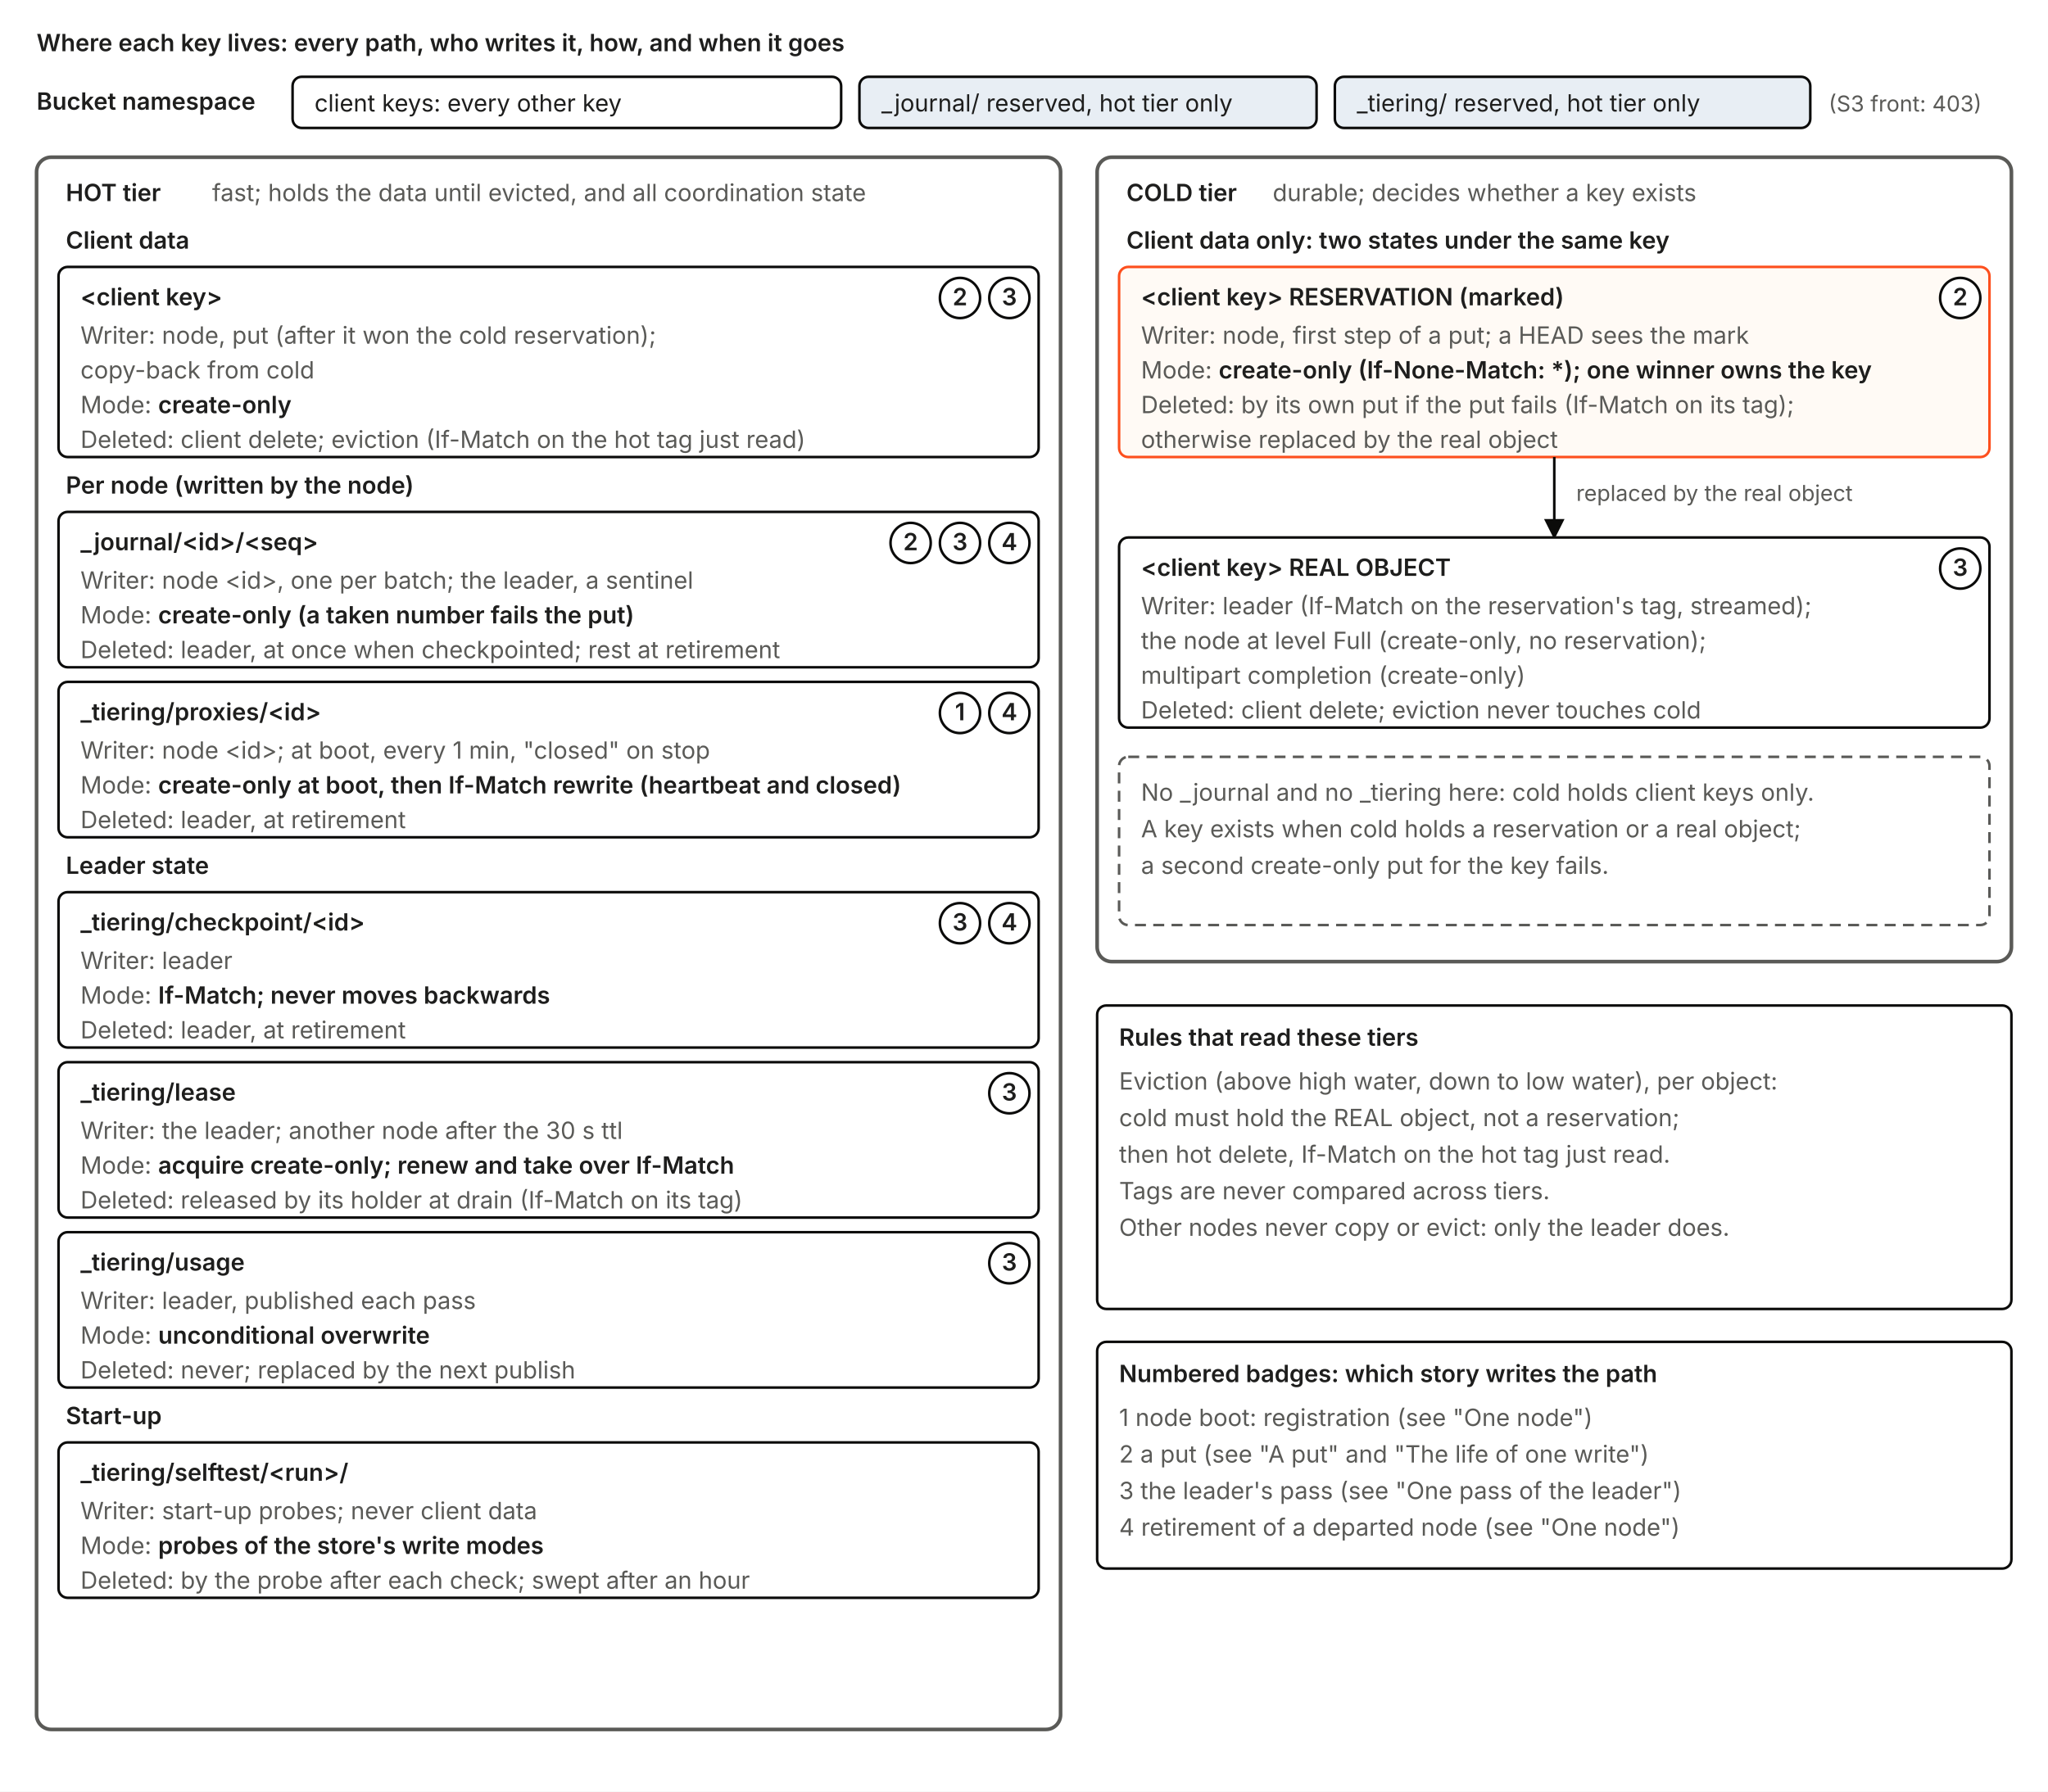
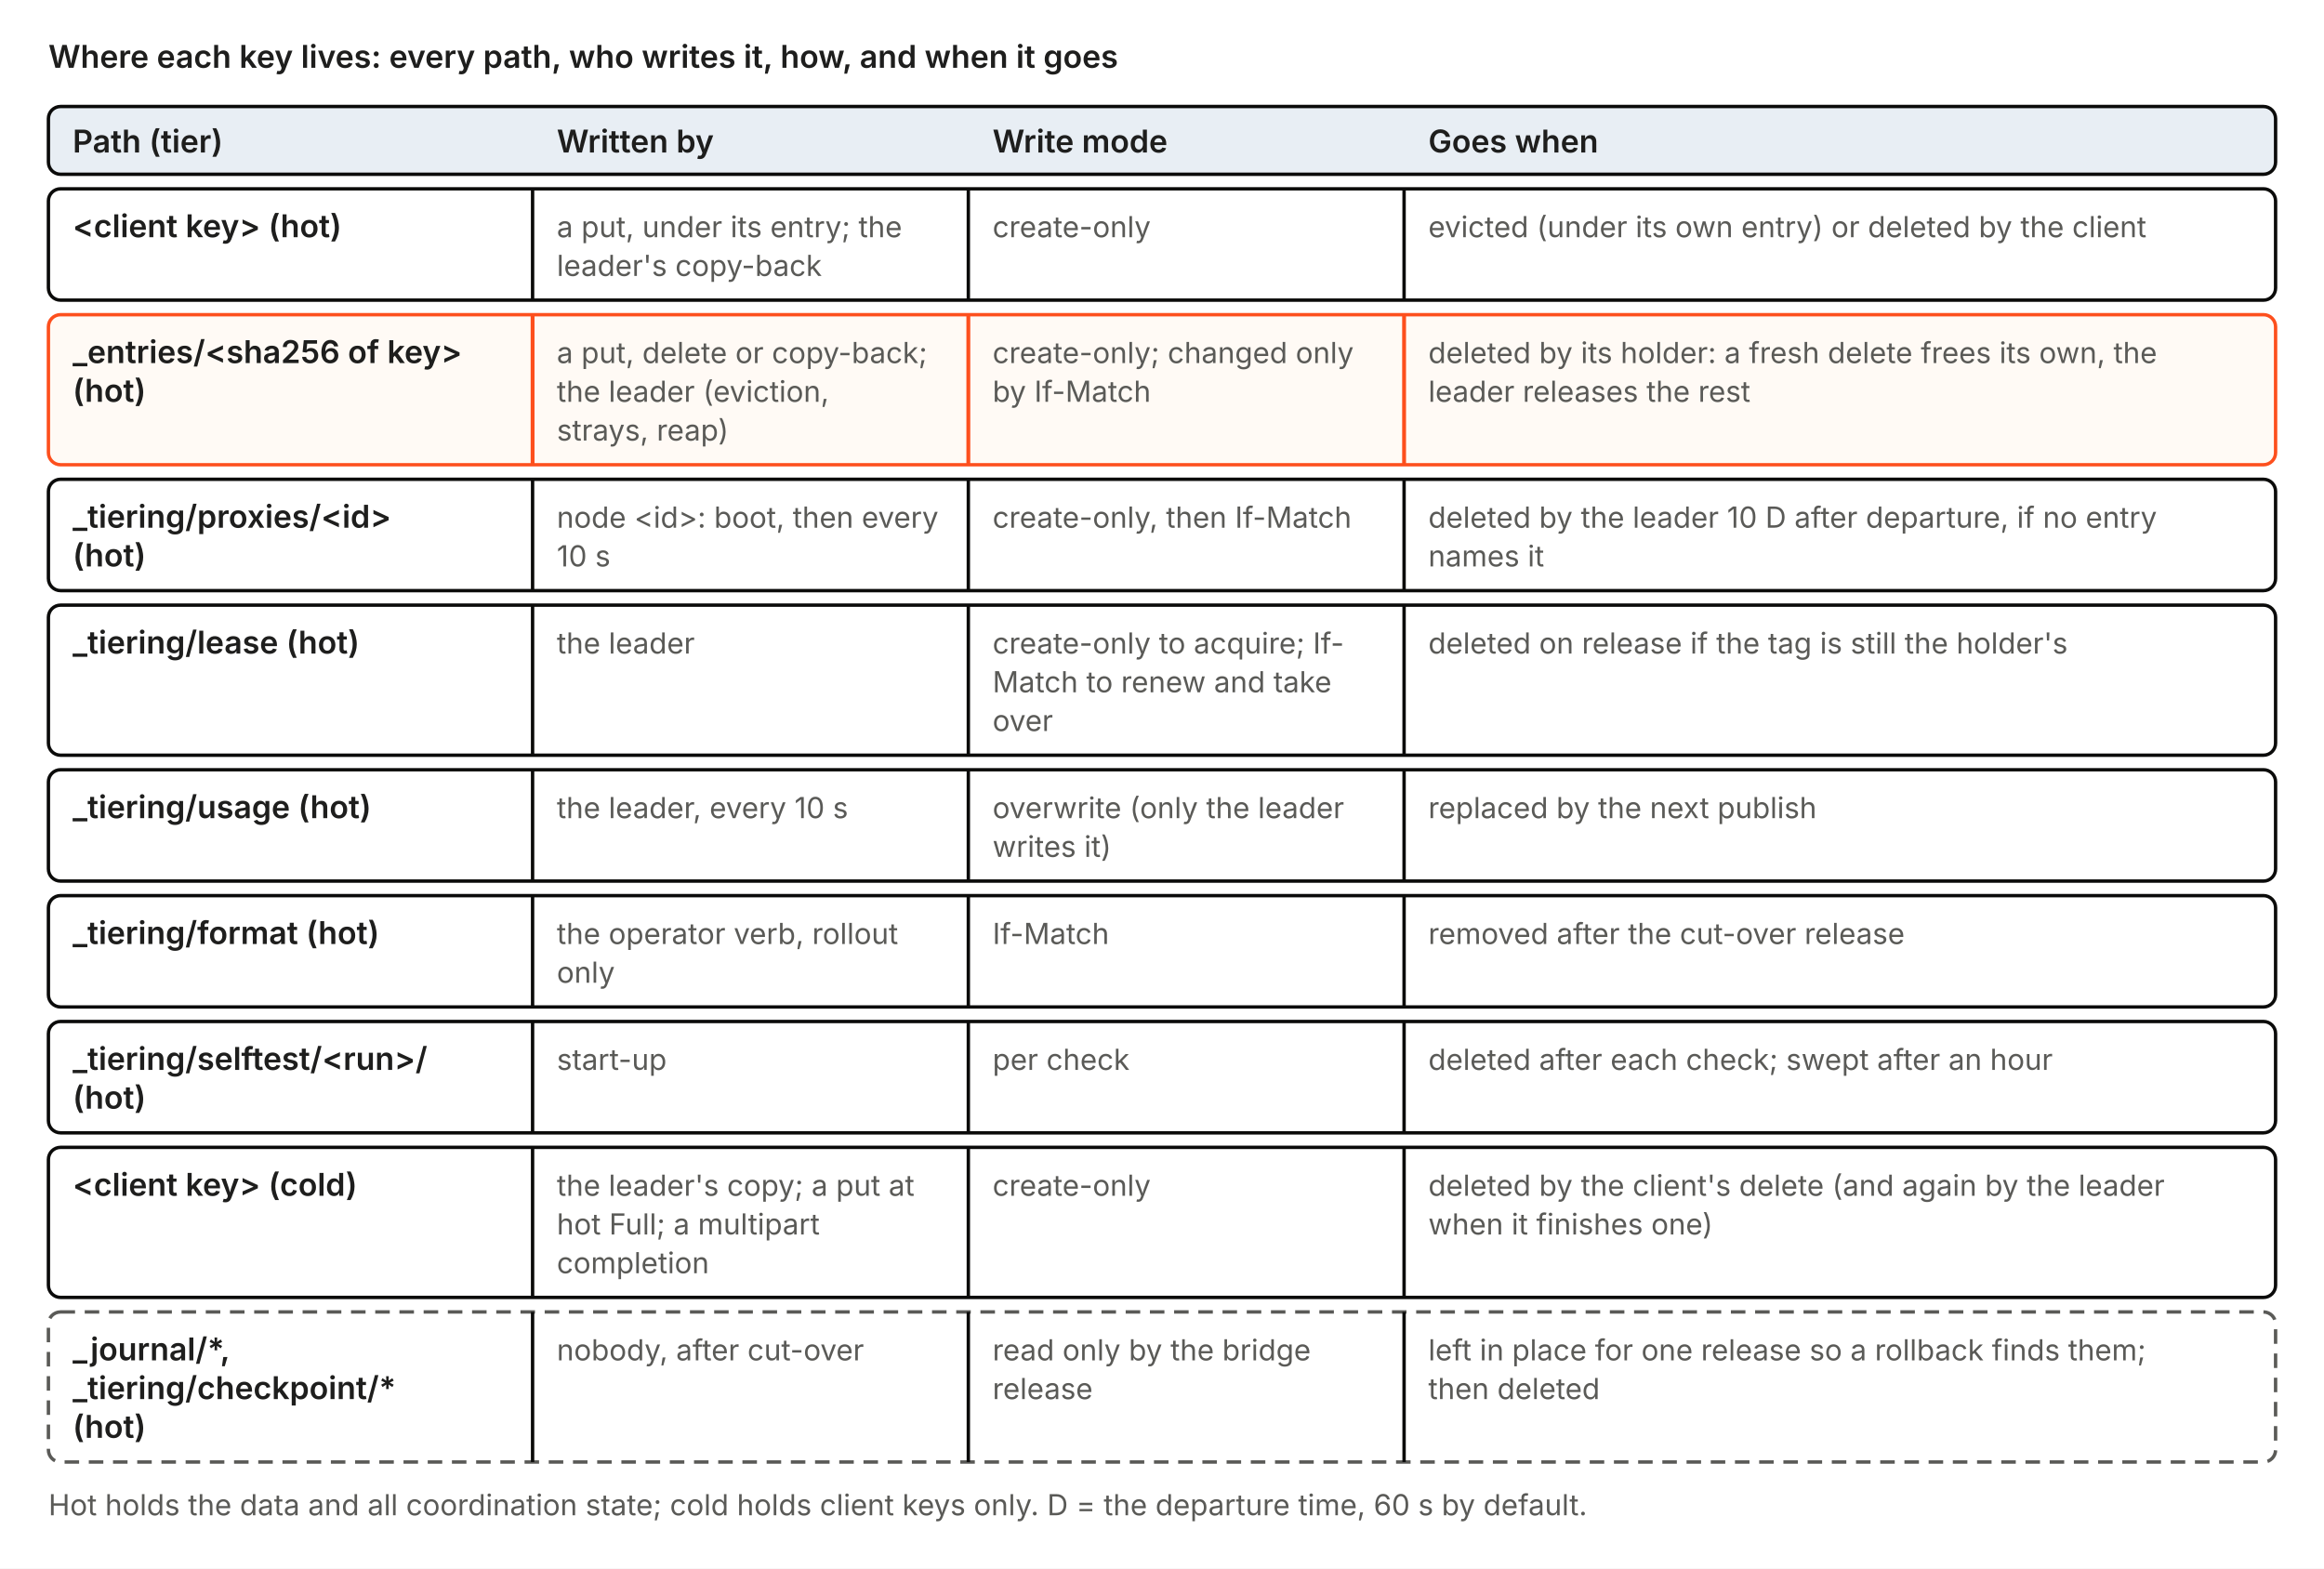
- <svg xmlns="http://www.w3.org/2000/svg" viewBox="0 0 1120 980" width="1120" height="980" role="img" aria-label="Every key path in the hot tier and the cold tier grouped by client data, per-node state, leader state and start-up probes, with who writes it, the write mode and when it is deleted. The cold tier holds reservations and real objects beside each other under the client key.">
+ <svg xmlns="http://www.w3.org/2000/svg" viewBox="0 0 960 648" width="960" height="648" role="img" aria-label="Table of every path in the hot and cold tiers: client objects, entries, registrations, the lease, the usage object, the format marker, self-test probes, and the old journal and checkpoint objects that the bridge release leaves in place until a later release removes them. For each: the tier, the writer, the write mode and the lifetime.">
  <defs>
    <marker id="store-paths-ak" viewBox="0 0 10 10" refX="9" refY="5" markerWidth="8" markerHeight="8" orient="auto">
      <path d="M0,0 L10,5 L0,10 z" fill="#0B0B0A" />
    </marker>
    <marker id="store-paths-ao" viewBox="0 0 10 10" refX="9" refY="5" markerWidth="8" markerHeight="8" orient="auto">
      <path d="M0,0 L10,5 L0,10 z" fill="#FD4F1D" />
    </marker>
  </defs>
  <style>
.box{fill:#FFFFFF;stroke:#0B0B0A;stroke-width:1.4}
.box-b{fill:#E8EEF4;stroke:#0B0B0A;stroke-width:1.4}
.box-o{fill:#FFFAF5;stroke:#FD4F1D;stroke-width:1.4}
.box-t{fill:none;stroke:#FD4F1D;stroke-width:2}
.box-p{fill:none;stroke:#5A5A57;stroke-width:1.4;stroke-dasharray:6 4}
.ln{stroke:#0B0B0A;fill:none;stroke-width:1.4}
.ln-d{stroke:#0B0B0A;fill:none;stroke-width:1.4;stroke-dasharray:6 4}
.ln-o{stroke:#FD4F1D;fill:none;stroke-width:1.6}
.ln-od{stroke:#FD4F1D;fill:none;stroke-width:1.6;stroke-dasharray:6 4}
text{fill:#1E1E1D;font-family:system-ui,-apple-system,'Segoe UI',sans-serif;font-size:13px}
.b{font-weight:600}
.t-m{fill:#5A5A57;font-size:12px}
.t-n{fill:#5A5A57;font-size:13px}
.lbl{paint-order:stroke;stroke:#FFFFFF;stroke-width:4px;stroke-linejoin:round}
</style>
-   <rect x="0" y="0" width="1120" height="980" fill="#FFFFFF" />
+   <rect x="0" y="0" width="960" height="648" fill="#FFFFFF" />
  <text x="20" y="28" class="b" font-size="16">Where each key lives: every path, who writes it, how, and when it goes</text>
-   <text x="20" y="60" class="b">Bucket namespace</text>
-   <rect x="160" y="42" width="300" height="28" rx="5" class="box" />
-   <text x="172" y="61">client keys: every other key</text>
-   <rect x="470" y="42" width="250" height="28" rx="5" class="box-b" />
-   <text x="482" y="61">_journal/  reserved, hot tier only</text>
-   <rect x="730" y="42" width="260" height="28" rx="5" class="box-b" />
-   <text x="742" y="61">_tiering/  reserved, hot tier only</text>
-   <text x="1000" y="61" class="t-m">(S3 front: 403)</text>
-   <rect x="20" y="86" width="560" height="860" rx="8" fill="none" stroke="#5A5A57" stroke-width="2" />
-   <text x="36" y="110" class="b" font-size="15">HOT tier</text>
-   <text x="116" y="110" class="t-n">fast; holds the data until evicted, and all coordination state</text>
-   <text x="36" y="136" class="b">Client data</text>
-   <rect x="32" y="146" width="536" height="104" rx="5" class="box" />
-   <text x="44" y="167" class="b">&lt;client key&gt;</text>
-   <text x="44" y="188" class="t-n">Writer: node, put (after it won the cold reservation);</text>
-   <text x="44" y="207" class="t-n">copy-back from cold</text>
-   <text x="44" y="226" class="t-n">Mode: <tspan class="b" style="fill:#1E1E1D">create-only</tspan>
-   </text>
-   <text x="44" y="245" class="t-n">Deleted: client delete; eviction (If-Match on the hot tag just read)</text>
-   <circle cx="552" cy="163" r="11" fill="#FFFFFF" stroke="#0B0B0A" stroke-width="1.4" />
-   <text x="552" y="167" class="b" text-anchor="middle" font-size="12">3</text>
-   <circle cx="525" cy="163" r="11" fill="#FFFFFF" stroke="#0B0B0A" stroke-width="1.4" />
-   <text x="525" y="167" class="b" text-anchor="middle" font-size="12">2</text>
-   <text x="36" y="270" class="b">Per node (written by the node)</text>
-   <rect x="32" y="280" width="536" height="85" rx="5" class="box" />
-   <text x="44" y="301" class="b">_journal/&lt;id&gt;/&lt;seq&gt;</text>
-   <text x="44" y="322" class="t-n">Writer: node &lt;id&gt;, one per batch; the leader, a sentinel</text>
-   <text x="44" y="341" class="t-n">Mode: <tspan class="b" style="fill:#1E1E1D">create-only (a taken number fails the put)</tspan>
-   </text>
-   <text x="44" y="360" class="t-n">Deleted: leader, at once when checkpointed; rest at retirement</text>
-   <circle cx="552" cy="297" r="11" fill="#FFFFFF" stroke="#0B0B0A" stroke-width="1.4" />
-   <text x="552" y="301" class="b" text-anchor="middle" font-size="12">4</text>
-   <circle cx="525" cy="297" r="11" fill="#FFFFFF" stroke="#0B0B0A" stroke-width="1.4" />
-   <text x="525" y="301" class="b" text-anchor="middle" font-size="12">3</text>
-   <circle cx="498" cy="297" r="11" fill="#FFFFFF" stroke="#0B0B0A" stroke-width="1.4" />
-   <text x="498" y="301" class="b" text-anchor="middle" font-size="12">2</text>
-   <rect x="32" y="373" width="536" height="85" rx="5" class="box" />
-   <text x="44" y="394" class="b">_tiering/proxies/&lt;id&gt;</text>
-   <text x="44" y="415" class="t-n">Writer: node &lt;id&gt;; at boot, every 1 min, "closed" on stop</text>
-   <text x="44" y="434" class="t-n">Mode: <tspan class="b" style="fill:#1E1E1D">create-only at boot, then If-Match rewrite (heartbeat and closed)</tspan>
-   </text>
-   <text x="44" y="453" class="t-n">Deleted: leader, at retirement</text>
-   <circle cx="552" cy="390" r="11" fill="#FFFFFF" stroke="#0B0B0A" stroke-width="1.4" />
-   <text x="552" y="394" class="b" text-anchor="middle" font-size="12">4</text>
-   <circle cx="525" cy="390" r="11" fill="#FFFFFF" stroke="#0B0B0A" stroke-width="1.4" />
-   <text x="525" y="394" class="b" text-anchor="middle" font-size="12">1</text>
-   <text x="36" y="478" class="b">Leader state</text>
-   <rect x="32" y="488" width="536" height="85" rx="5" class="box" />
-   <text x="44" y="509" class="b">_tiering/checkpoint/&lt;id&gt;</text>
-   <text x="44" y="530" class="t-n">Writer: leader</text>
-   <text x="44" y="549" class="t-n">Mode: <tspan class="b" style="fill:#1E1E1D">If-Match; never moves backwards</tspan>
-   </text>
-   <text x="44" y="568" class="t-n">Deleted: leader, at retirement</text>
-   <circle cx="552" cy="505" r="11" fill="#FFFFFF" stroke="#0B0B0A" stroke-width="1.4" />
-   <text x="552" y="509" class="b" text-anchor="middle" font-size="12">4</text>
-   <circle cx="525" cy="505" r="11" fill="#FFFFFF" stroke="#0B0B0A" stroke-width="1.4" />
-   <text x="525" y="509" class="b" text-anchor="middle" font-size="12">3</text>
-   <rect x="32" y="581" width="536" height="85" rx="5" class="box" />
-   <text x="44" y="602" class="b">_tiering/lease</text>
-   <text x="44" y="623" class="t-n">Writer: the leader; another node after the 30 s ttl</text>
-   <text x="44" y="642" class="t-n">Mode: <tspan class="b" style="fill:#1E1E1D">acquire create-only; renew and take over If-Match</tspan>
-   </text>
-   <text x="44" y="661" class="t-n">Deleted: released by its holder at drain (If-Match on its tag)</text>
-   <circle cx="552" cy="598" r="11" fill="#FFFFFF" stroke="#0B0B0A" stroke-width="1.4" />
-   <text x="552" y="602" class="b" text-anchor="middle" font-size="12">3</text>
-   <rect x="32" y="674" width="536" height="85" rx="5" class="box" />
-   <text x="44" y="695" class="b">_tiering/usage</text>
-   <text x="44" y="716" class="t-n">Writer: leader, published each pass</text>
-   <text x="44" y="735" class="t-n">Mode: <tspan class="b" style="fill:#1E1E1D">unconditional overwrite</tspan>
-   </text>
-   <text x="44" y="754" class="t-n">Deleted: never; replaced by the next publish</text>
-   <circle cx="552" cy="691" r="11" fill="#FFFFFF" stroke="#0B0B0A" stroke-width="1.4" />
-   <text x="552" y="695" class="b" text-anchor="middle" font-size="12">3</text>
-   <text x="36" y="779" class="b">Start-up</text>
-   <rect x="32" y="789" width="536" height="85" rx="5" class="box" />
-   <text x="44" y="810" class="b">_tiering/selftest/&lt;run&gt;/</text>
-   <text x="44" y="831" class="t-n">Writer: start-up probes; never client data</text>
-   <text x="44" y="850" class="t-n">Mode: <tspan class="b" style="fill:#1E1E1D">probes of the store's write modes</tspan>
-   </text>
-   <text x="44" y="869" class="t-n">Deleted: by the probe after each check; swept after an hour</text>
-   <rect x="600" y="86" width="500" height="440" rx="8" fill="none" stroke="#5A5A57" stroke-width="2" />
-   <text x="616" y="110" class="b" font-size="15">COLD tier</text>
-   <text x="696" y="110" class="t-n">durable; decides whether a key exists</text>
-   <text x="616" y="136" class="b">Client data only: two states under the same key</text>
-   <rect x="612" y="146" width="476" height="104" rx="5" class="box-o" />
-   <text x="624" y="167" class="b">&lt;client key&gt;  RESERVATION (marked)</text>
-   <text x="624" y="188" class="t-n">Writer: node, first step of a put; a HEAD sees the mark</text>
-   <text x="624" y="207" class="t-n">Mode: <tspan class="b" style="fill:#1E1E1D">create-only (If-None-Match: *); one winner owns the key</tspan>
-   </text>
-   <text x="624" y="226" class="t-n">Deleted: by its own put if the put fails (If-Match on its tag);</text>
-   <text x="624" y="245" class="t-n">otherwise replaced by the real object</text>
-   <circle cx="1072" cy="163" r="11" fill="#FFFFFF" stroke="#0B0B0A" stroke-width="1.4" />
-   <text x="1072" y="167" class="b" text-anchor="middle" font-size="12">2</text>
-   <line x1="850" y1="250" x2="850" y2="294" class="ln" marker-end="url(#store-paths-ak)" />
-   <text x="862" y="274" class="t-m lbl">replaced by the real object</text>
-   <rect x="612" y="294" width="476" height="104" rx="5" class="box" />
-   <text x="624" y="315" class="b">&lt;client key&gt;  REAL OBJECT</text>
-   <text x="624" y="336" class="t-n">Writer: leader (If-Match on the reservation's tag, streamed);</text>
-   <text x="624" y="355" class="t-n">the node at level Full (create-only, no reservation);</text>
-   <text x="624" y="374" class="t-n">multipart completion (create-only)</text>
-   <text x="624" y="393" class="t-n">Deleted: client delete; eviction never touches cold</text>
-   <circle cx="1072" cy="311" r="11" fill="#FFFFFF" stroke="#0B0B0A" stroke-width="1.4" />
-   <text x="1072" y="315" class="b" text-anchor="middle" font-size="12">3</text>
-   <rect x="612" y="414" width="476" height="92" rx="5" class="box-p" />
-   <text x="624" y="438" class="t-n">No _journal and no _tiering here: cold holds client keys only.</text>
-   <text x="624" y="458" class="t-n">A key exists when cold holds a reservation or a real object;</text>
-   <text x="624" y="478" class="t-n">a second create-only put for the key fails.</text>
-   <rect x="600" y="550" width="500" height="166" rx="5" class="box" />
-   <text x="612" y="572" class="b">Rules that read these tiers</text>
-   <text x="612" y="596" class="t-n">Eviction (above high water, down to low water), per object:</text>
-   <text x="612" y="616" class="t-n">cold must hold the REAL object, not a reservation;</text>
-   <text x="612" y="636" class="t-n">then hot delete, If-Match on the hot tag just read.</text>
-   <text x="612" y="656" class="t-n">Tags are never compared across tiers.</text>
-   <text x="612" y="676" class="t-n">Other nodes never copy or evict: only the leader does.</text>
-   <rect x="600" y="734" width="500" height="124" rx="5" class="box" />
-   <text x="612" y="756" class="b">Numbered badges: which story writes the path</text>
-   <text x="612" y="780" class="t-n">1  node boot: registration (see "One node")</text>
-   <text x="612" y="800" class="t-n">2  a put (see "A put" and "The life of one write")</text>
-   <text x="612" y="820" class="t-n">3  the leader's pass (see "One pass of the leader")</text>
-   <text x="612" y="840" class="t-n">4  retirement of a departed node (see "One node")</text>
+   <rect x="20" y="44" width="920" height="28" rx="5" class="box-b" />
+   <text x="30" y="63" class="b">Path (tier)</text>
+   <text x="230" y="63" class="b">Written by</text>
+   <text x="410" y="63" class="b">Write mode</text>
+   <text x="590" y="63" class="b">Goes when</text>
+   <rect x="20" y="78" width="920" height="46" rx="5" class="box" />
+   <text x="30" y="98" class="b">&lt;client key&gt;  (hot)</text>
+   <line x1="220" y1="78" x2="220" y2="124" class="ln" />
+   <text x="230" y="98" class="t-m">a put, under its entry; the</text>
+   <text x="230" y="114" class="t-m">leader's copy-back</text>
+   <line x1="400" y1="78" x2="400" y2="124" class="ln" />
+   <text x="410" y="98" class="t-m">create-only</text>
+   <line x1="580" y1="78" x2="580" y2="124" class="ln" />
+   <text x="590" y="98" class="t-m">evicted (under its own entry) or deleted by the client</text>
+   <rect x="20" y="130" width="920" height="62" rx="5" class="box-o" />
+   <text x="30" y="150" class="b">_entries/&lt;sha256 of key&gt;</text>
+   <text x="30" y="166" class="b">(hot)</text>
+   <line x1="220" y1="130" x2="220" y2="192" class="ln-o" />
+   <text x="230" y="150" class="t-m">a put, delete or copy-back;</text>
+   <text x="230" y="166" class="t-m">the leader (eviction,</text>
+   <text x="230" y="182" class="t-m">strays, reap)</text>
+   <line x1="400" y1="130" x2="400" y2="192" class="ln-o" />
+   <text x="410" y="150" class="t-m">create-only; changed only</text>
+   <text x="410" y="166" class="t-m">by If-Match</text>
+   <line x1="580" y1="130" x2="580" y2="192" class="ln-o" />
+   <text x="590" y="150" class="t-m">deleted by its holder: a fresh delete frees its own, the</text>
+   <text x="590" y="166" class="t-m">leader releases the rest</text>
+   <rect x="20" y="198" width="920" height="46" rx="5" class="box" />
+   <text x="30" y="218" class="b">_tiering/proxies/&lt;id&gt;</text>
+   <text x="30" y="234" class="b">(hot)</text>
+   <line x1="220" y1="198" x2="220" y2="244" class="ln" />
+   <text x="230" y="218" class="t-m">node &lt;id&gt;: boot, then every</text>
+   <text x="230" y="234" class="t-m">10 s</text>
+   <line x1="400" y1="198" x2="400" y2="244" class="ln" />
+   <text x="410" y="218" class="t-m">create-only, then If-Match</text>
+   <line x1="580" y1="198" x2="580" y2="244" class="ln" />
+   <text x="590" y="218" class="t-m">deleted by the leader 10 D after departure, if no entry</text>
+   <text x="590" y="234" class="t-m">names it</text>
+   <rect x="20" y="250" width="920" height="62" rx="5" class="box" />
+   <text x="30" y="270" class="b">_tiering/lease  (hot)</text>
+   <line x1="220" y1="250" x2="220" y2="312" class="ln" />
+   <text x="230" y="270" class="t-m">the leader</text>
+   <line x1="400" y1="250" x2="400" y2="312" class="ln" />
+   <text x="410" y="270" class="t-m">create-only to acquire; If-</text>
+   <text x="410" y="286" class="t-m">Match to renew and take</text>
+   <text x="410" y="302" class="t-m">over</text>
+   <line x1="580" y1="250" x2="580" y2="312" class="ln" />
+   <text x="590" y="270" class="t-m">deleted on release if the tag is still the holder's</text>
+   <rect x="20" y="318" width="920" height="46" rx="5" class="box" />
+   <text x="30" y="338" class="b">_tiering/usage  (hot)</text>
+   <line x1="220" y1="318" x2="220" y2="364" class="ln" />
+   <text x="230" y="338" class="t-m">the leader, every 10 s</text>
+   <line x1="400" y1="318" x2="400" y2="364" class="ln" />
+   <text x="410" y="338" class="t-m">overwrite (only the leader</text>
+   <text x="410" y="354" class="t-m">writes it)</text>
+   <line x1="580" y1="318" x2="580" y2="364" class="ln" />
+   <text x="590" y="338" class="t-m">replaced by the next publish</text>
+   <rect x="20" y="370" width="920" height="46" rx="5" class="box" />
+   <text x="30" y="390" class="b">_tiering/format  (hot)</text>
+   <line x1="220" y1="370" x2="220" y2="416" class="ln" />
+   <text x="230" y="390" class="t-m">the operator verb, rollout</text>
+   <text x="230" y="406" class="t-m">only</text>
+   <line x1="400" y1="370" x2="400" y2="416" class="ln" />
+   <text x="410" y="390" class="t-m">If-Match</text>
+   <line x1="580" y1="370" x2="580" y2="416" class="ln" />
+   <text x="590" y="390" class="t-m">removed after the cut-over release</text>
+   <rect x="20" y="422" width="920" height="46" rx="5" class="box" />
+   <text x="30" y="442" class="b">_tiering/selftest/&lt;run&gt;/</text>
+   <text x="30" y="458" class="b">(hot)</text>
+   <line x1="220" y1="422" x2="220" y2="468" class="ln" />
+   <text x="230" y="442" class="t-m">start-up</text>
+   <line x1="400" y1="422" x2="400" y2="468" class="ln" />
+   <text x="410" y="442" class="t-m">per check</text>
+   <line x1="580" y1="422" x2="580" y2="468" class="ln" />
+   <text x="590" y="442" class="t-m">deleted after each check; swept after an hour</text>
+   <rect x="20" y="474" width="920" height="62" rx="5" class="box" />
+   <text x="30" y="494" class="b">&lt;client key&gt;  (cold)</text>
+   <line x1="220" y1="474" x2="220" y2="536" class="ln" />
+   <text x="230" y="494" class="t-m">the leader's copy; a put at</text>
+   <text x="230" y="510" class="t-m">hot Full; a multipart</text>
+   <text x="230" y="526" class="t-m">completion</text>
+   <line x1="400" y1="474" x2="400" y2="536" class="ln" />
+   <text x="410" y="494" class="t-m">create-only</text>
+   <line x1="580" y1="474" x2="580" y2="536" class="ln" />
+   <text x="590" y="494" class="t-m">deleted by the client's delete (and again by the leader</text>
+   <text x="590" y="510" class="t-m">when it finishes one)</text>
+   <rect x="20" y="542" width="920" height="62" rx="5" class="box-p" />
+   <text x="30" y="562" class="b">_journal/*,</text>
+   <text x="30" y="578" class="b">_tiering/checkpoint/*</text>
+   <text x="30" y="594" class="b">(hot)</text>
+   <line x1="220" y1="542" x2="220" y2="604" class="ln" />
+   <text x="230" y="562" class="t-m">nobody, after cut-over</text>
+   <line x1="400" y1="542" x2="400" y2="604" class="ln" />
+   <text x="410" y="562" class="t-m">read only by the bridge</text>
+   <text x="410" y="578" class="t-m">release</text>
+   <line x1="580" y1="542" x2="580" y2="604" class="ln" />
+   <text x="590" y="562" class="t-m">left in place for one release so a rollback finds them;</text>
+   <text x="590" y="578" class="t-m">then deleted</text>
+   <text x="20" y="626" class="t-m">Hot holds the data and all coordination state; cold holds client keys only. D = the departure time, 60 s by default.</text>
</svg>
